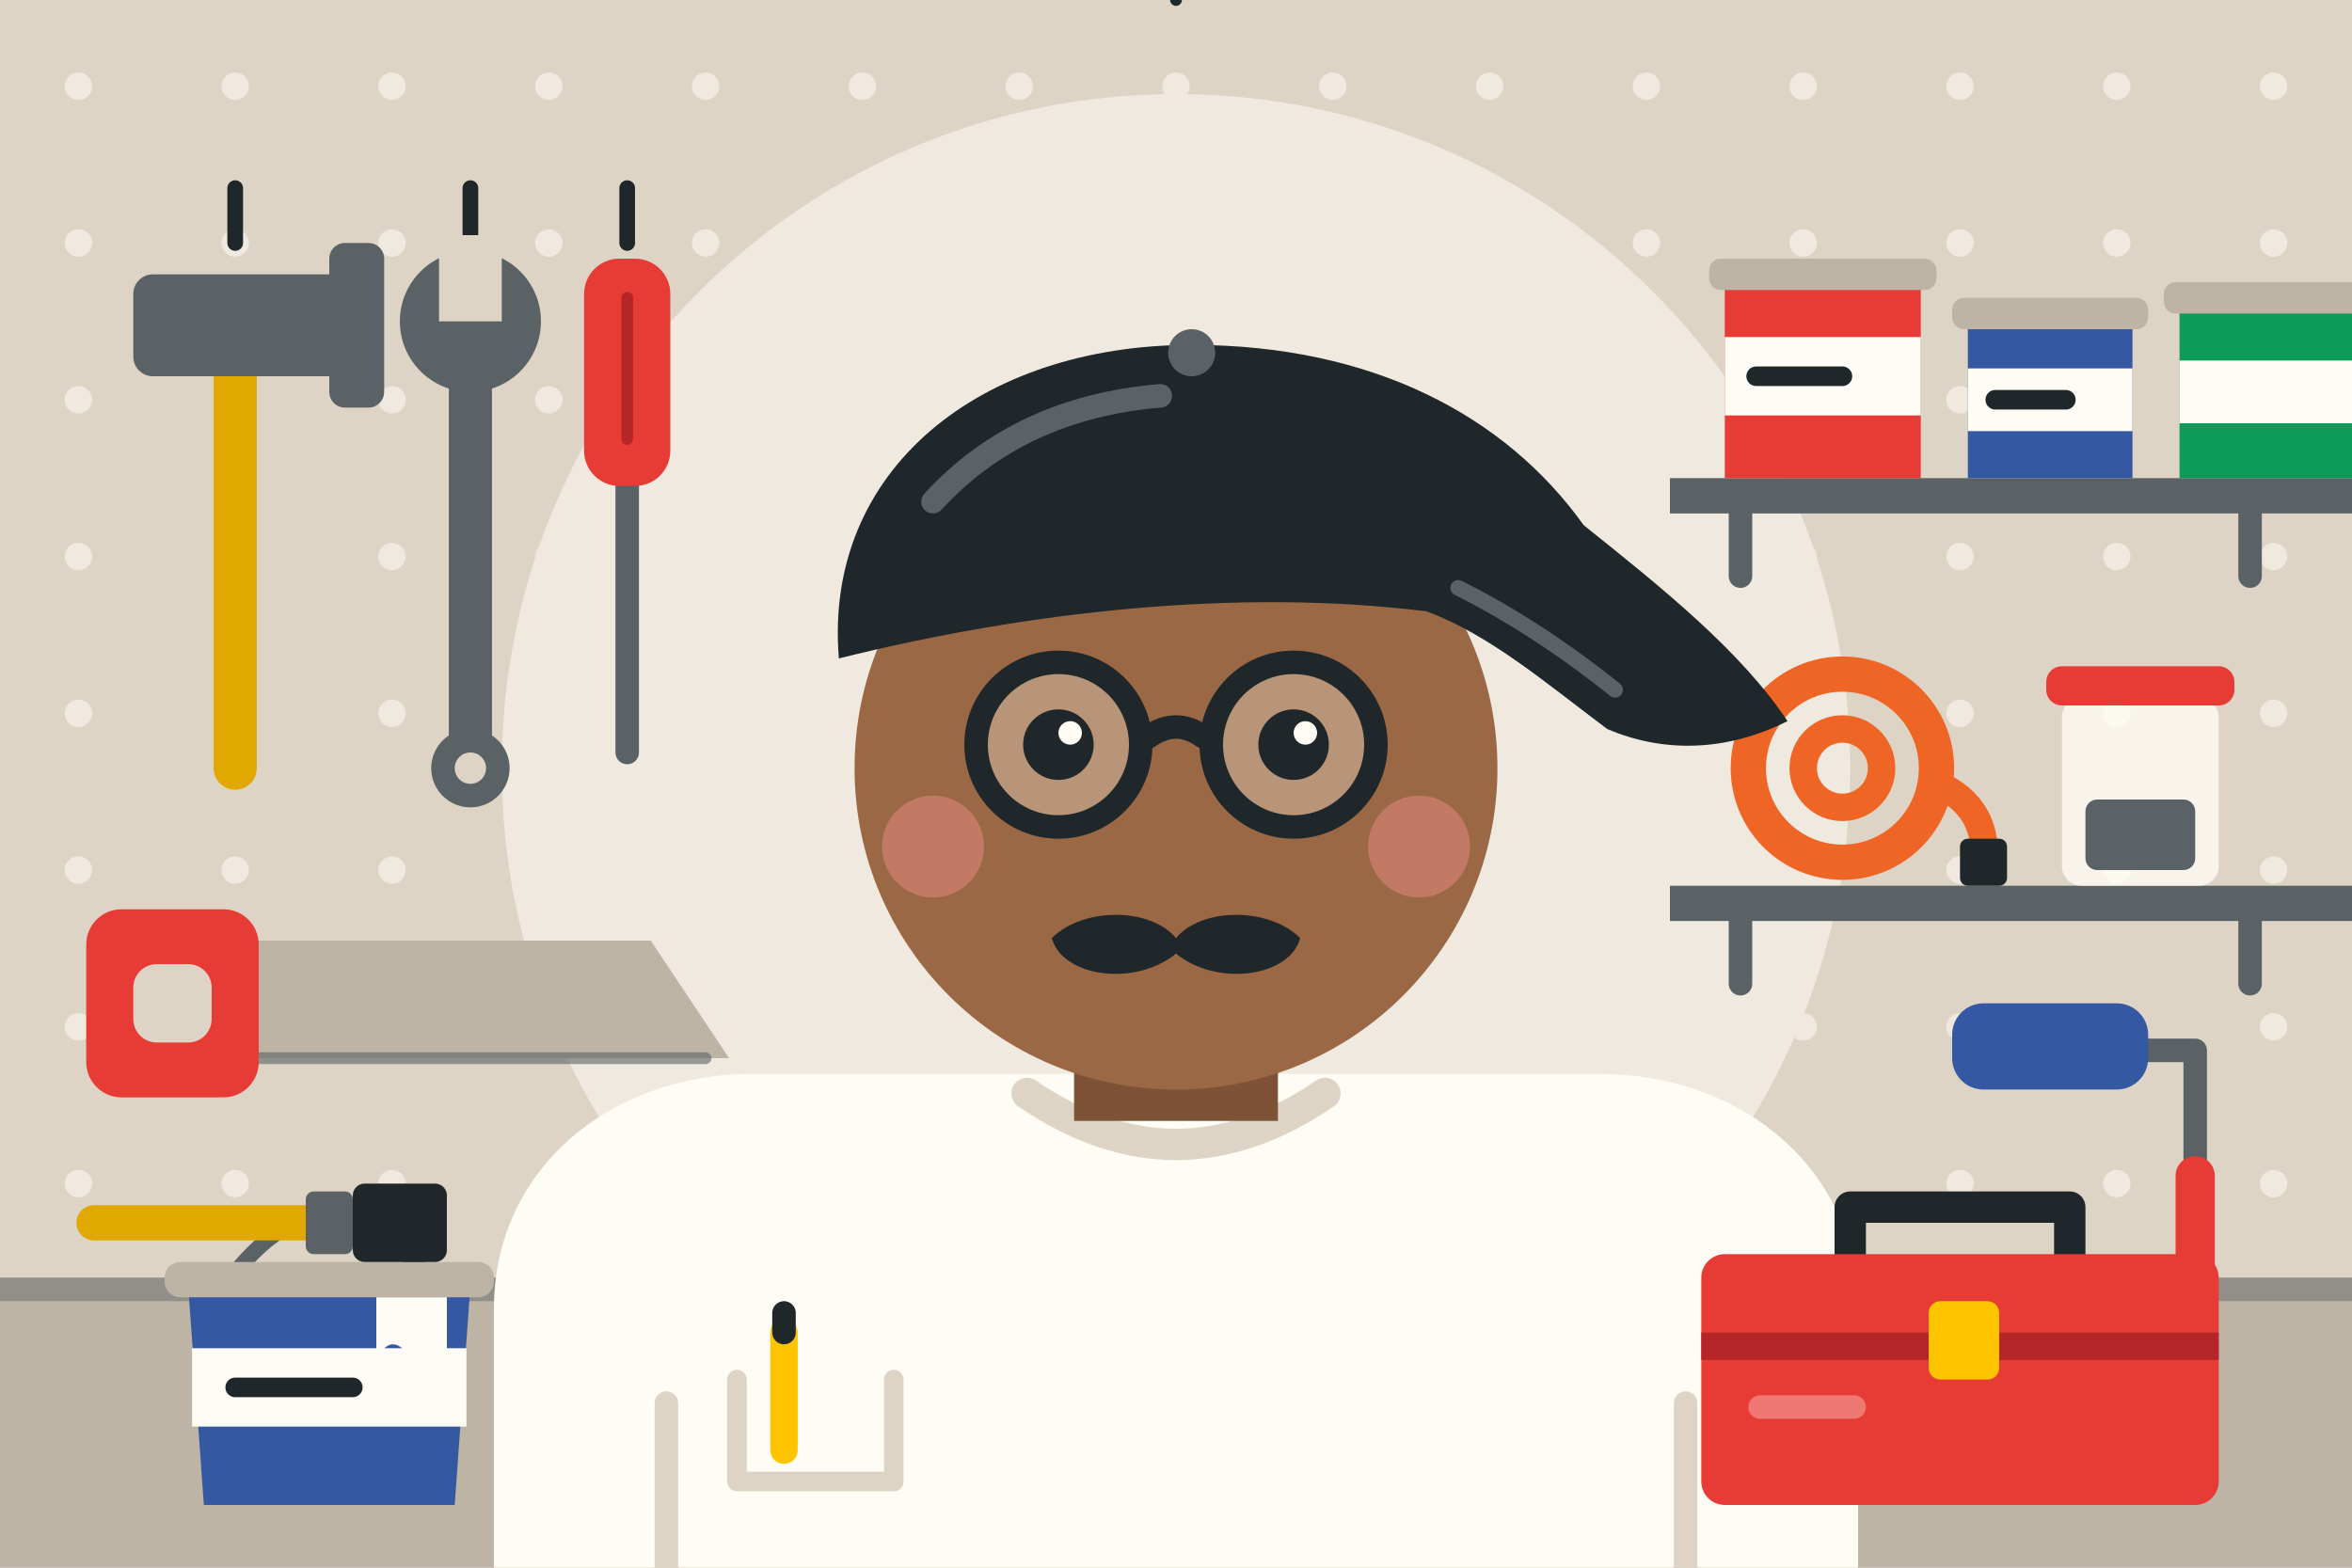
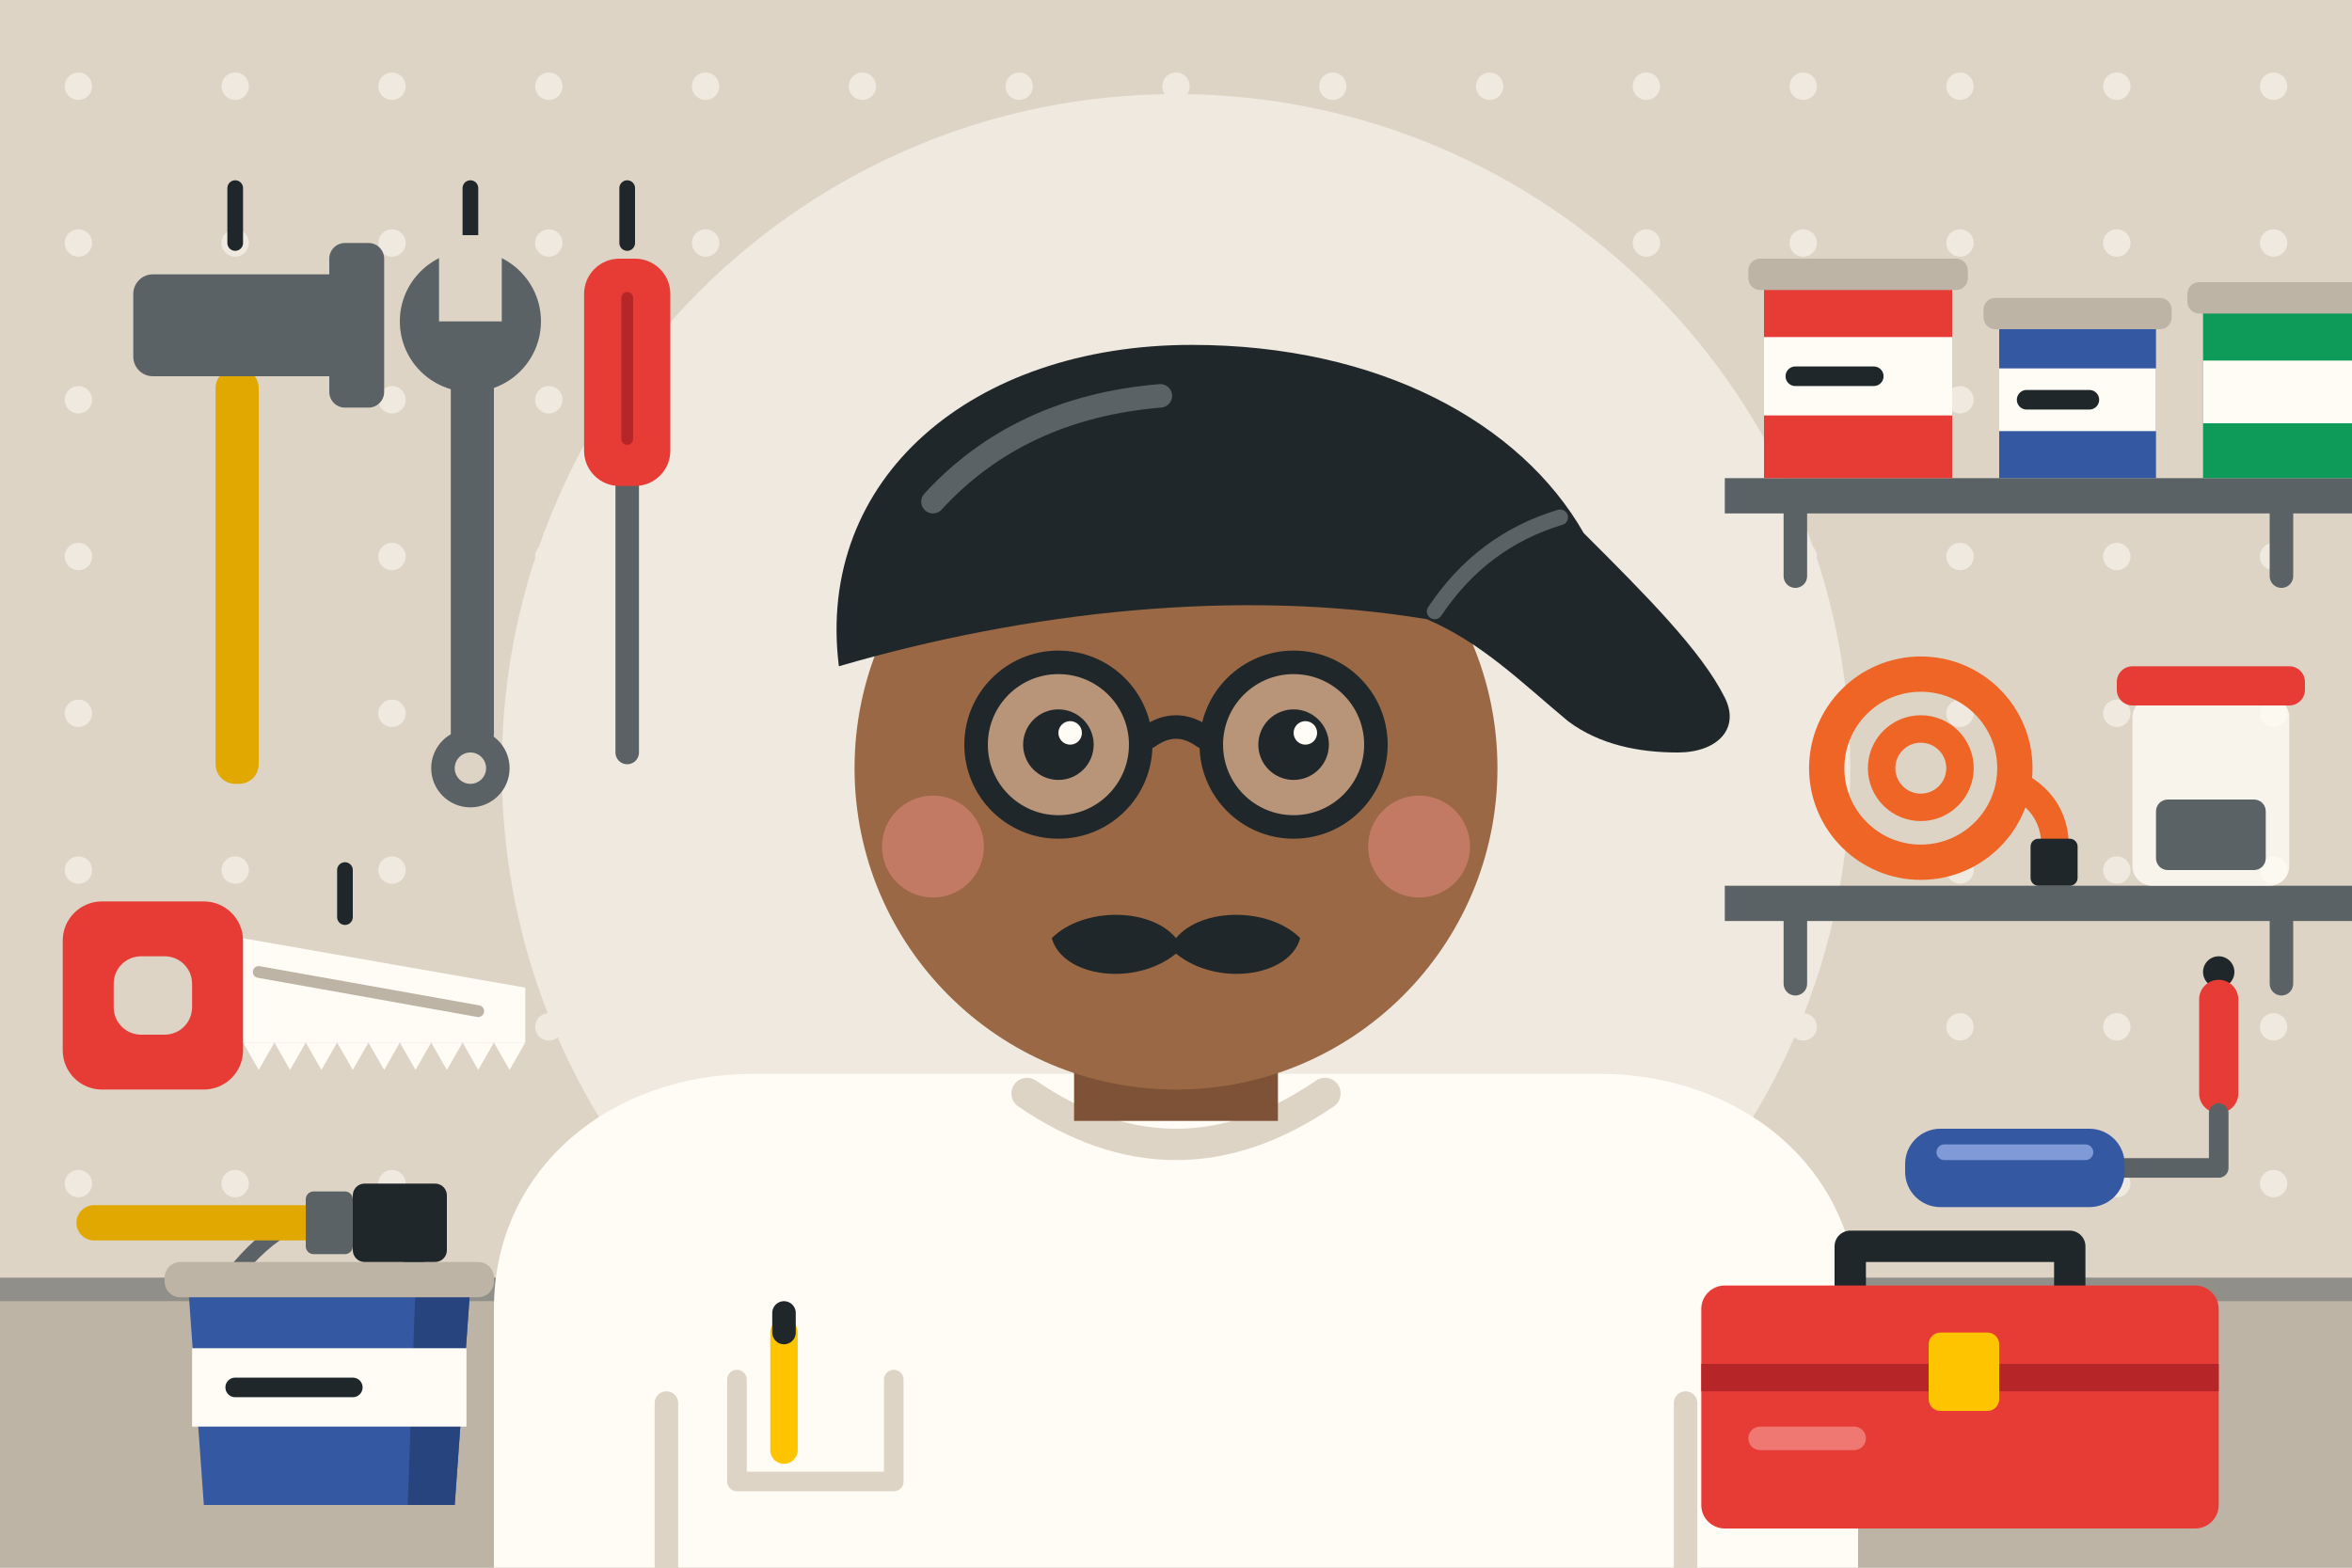
<svg xmlns="http://www.w3.org/2000/svg" viewBox="0 0 600 400">
  <rect x="0" y="0" width="600" height="400" fill="#ddd4c6" />
  <circle cx="20" cy="22" r="3.5" fill="#efe9df" />
  <circle cx="60" cy="22" r="3.5" fill="#efe9df" />
  <circle cx="100" cy="22" r="3.5" fill="#efe9df" />
  <circle cx="140" cy="22" r="3.5" fill="#efe9df" />
  <circle cx="180" cy="22" r="3.5" fill="#efe9df" />
  <circle cx="220" cy="22" r="3.5" fill="#efe9df" />
  <circle cx="260" cy="22" r="3.5" fill="#efe9df" />
  <circle cx="300" cy="22" r="3.5" fill="#efe9df" />
  <circle cx="340" cy="22" r="3.5" fill="#efe9df" />
  <circle cx="380" cy="22" r="3.5" fill="#efe9df" />
  <circle cx="420" cy="22" r="3.5" fill="#efe9df" />
  <circle cx="460" cy="22" r="3.5" fill="#efe9df" />
  <circle cx="500" cy="22" r="3.5" fill="#efe9df" />
  <circle cx="540" cy="22" r="3.5" fill="#efe9df" />
  <circle cx="580" cy="22" r="3.5" fill="#efe9df" />
  <circle cx="20" cy="62" r="3.5" fill="#efe9df" />
  <circle cx="60" cy="62" r="3.5" fill="#efe9df" />
  <circle cx="100" cy="62" r="3.5" fill="#efe9df" />
  <circle cx="140" cy="62" r="3.5" fill="#efe9df" />
  <circle cx="180" cy="62" r="3.5" fill="#efe9df" />
  <circle cx="220" cy="62" r="3.5" fill="#efe9df" />
  <circle cx="260" cy="62" r="3.5" fill="#efe9df" />
  <circle cx="300" cy="62" r="3.5" fill="#efe9df" />
  <circle cx="340" cy="62" r="3.5" fill="#efe9df" />
  <circle cx="380" cy="62" r="3.5" fill="#efe9df" />
  <circle cx="420" cy="62" r="3.5" fill="#efe9df" />
  <circle cx="460" cy="62" r="3.5" fill="#efe9df" />
  <circle cx="500" cy="62" r="3.5" fill="#efe9df" />
  <circle cx="540" cy="62" r="3.5" fill="#efe9df" />
  <circle cx="580" cy="62" r="3.5" fill="#efe9df" />
  <circle cx="20" cy="102" r="3.5" fill="#efe9df" />
  <circle cx="60" cy="102" r="3.5" fill="#efe9df" />
  <circle cx="100" cy="102" r="3.5" fill="#efe9df" />
  <circle cx="140" cy="102" r="3.5" fill="#efe9df" />
  <circle cx="180" cy="102" r="3.5" fill="#efe9df" />
  <circle cx="220" cy="102" r="3.5" fill="#efe9df" />
  <circle cx="260" cy="102" r="3.5" fill="#efe9df" />
  <circle cx="300" cy="102" r="3.5" fill="#efe9df" />
  <circle cx="340" cy="102" r="3.5" fill="#efe9df" />
  <circle cx="380" cy="102" r="3.5" fill="#efe9df" />
  <circle cx="420" cy="102" r="3.5" fill="#efe9df" />
  <circle cx="460" cy="102" r="3.5" fill="#efe9df" />
  <circle cx="500" cy="102" r="3.5" fill="#efe9df" />
  <circle cx="540" cy="102" r="3.5" fill="#efe9df" />
  <circle cx="580" cy="102" r="3.5" fill="#efe9df" />
  <circle cx="20" cy="142" r="3.5" fill="#efe9df" />
  <circle cx="60" cy="142" r="3.5" fill="#efe9df" />
  <circle cx="100" cy="142" r="3.5" fill="#efe9df" />
  <circle cx="140" cy="142" r="3.5" fill="#efe9df" />
  <circle cx="180" cy="142" r="3.5" fill="#efe9df" />
  <circle cx="220" cy="142" r="3.5" fill="#efe9df" />
  <circle cx="260" cy="142" r="3.5" fill="#efe9df" />
  <circle cx="300" cy="142" r="3.5" fill="#efe9df" />
  <circle cx="340" cy="142" r="3.5" fill="#efe9df" />
  <circle cx="380" cy="142" r="3.5" fill="#efe9df" />
  <circle cx="420" cy="142" r="3.5" fill="#efe9df" />
  <circle cx="460" cy="142" r="3.5" fill="#efe9df" />
  <circle cx="500" cy="142" r="3.5" fill="#efe9df" />
  <circle cx="540" cy="142" r="3.5" fill="#efe9df" />
  <circle cx="580" cy="142" r="3.5" fill="#efe9df" />
  <circle cx="20" cy="182" r="3.5" fill="#efe9df" />
  <circle cx="60" cy="182" r="3.5" fill="#efe9df" />
  <circle cx="100" cy="182" r="3.5" fill="#efe9df" />
  <circle cx="140" cy="182" r="3.5" fill="#efe9df" />
  <circle cx="180" cy="182" r="3.5" fill="#efe9df" />
  <circle cx="220" cy="182" r="3.5" fill="#efe9df" />
  <circle cx="260" cy="182" r="3.5" fill="#efe9df" />
  <circle cx="300" cy="182" r="3.5" fill="#efe9df" />
  <circle cx="340" cy="182" r="3.5" fill="#efe9df" />
  <circle cx="380" cy="182" r="3.5" fill="#efe9df" />
  <circle cx="420" cy="182" r="3.5" fill="#efe9df" />
  <circle cx="460" cy="182" r="3.5" fill="#efe9df" />
  <circle cx="500" cy="182" r="3.5" fill="#efe9df" />
  <circle cx="540" cy="182" r="3.5" fill="#efe9df" />
  <circle cx="580" cy="182" r="3.5" fill="#efe9df" />
  <circle cx="20" cy="222" r="3.5" fill="#efe9df" />
  <circle cx="60" cy="222" r="3.5" fill="#efe9df" />
  <circle cx="100" cy="222" r="3.5" fill="#efe9df" />
  <circle cx="140" cy="222" r="3.5" fill="#efe9df" />
  <circle cx="180" cy="222" r="3.5" fill="#efe9df" />
  <circle cx="220" cy="222" r="3.5" fill="#efe9df" />
  <circle cx="260" cy="222" r="3.5" fill="#efe9df" />
  <circle cx="300" cy="222" r="3.5" fill="#efe9df" />
  <circle cx="340" cy="222" r="3.5" fill="#efe9df" />
  <circle cx="380" cy="222" r="3.5" fill="#efe9df" />
  <circle cx="420" cy="222" r="3.5" fill="#efe9df" />
  <circle cx="460" cy="222" r="3.5" fill="#efe9df" />
  <circle cx="500" cy="222" r="3.5" fill="#efe9df" />
  <circle cx="540" cy="222" r="3.5" fill="#efe9df" />
  <circle cx="580" cy="222" r="3.5" fill="#efe9df" />
  <circle cx="20" cy="262" r="3.5" fill="#efe9df" />
  <circle cx="60" cy="262" r="3.5" fill="#efe9df" />
  <circle cx="100" cy="262" r="3.5" fill="#efe9df" />
  <circle cx="140" cy="262" r="3.5" fill="#efe9df" />
  <circle cx="180" cy="262" r="3.5" fill="#efe9df" />
  <circle cx="220" cy="262" r="3.5" fill="#efe9df" />
  <circle cx="260" cy="262" r="3.5" fill="#efe9df" />
  <circle cx="300" cy="262" r="3.5" fill="#efe9df" />
  <circle cx="340" cy="262" r="3.5" fill="#efe9df" />
  <circle cx="380" cy="262" r="3.5" fill="#efe9df" />
  <circle cx="420" cy="262" r="3.5" fill="#efe9df" />
  <circle cx="460" cy="262" r="3.5" fill="#efe9df" />
  <circle cx="500" cy="262" r="3.5" fill="#efe9df" />
  <circle cx="540" cy="262" r="3.5" fill="#efe9df" />
  <circle cx="580" cy="262" r="3.5" fill="#efe9df" />
  <circle cx="20" cy="302" r="3.5" fill="#efe9df" />
  <circle cx="60" cy="302" r="3.5" fill="#efe9df" />
  <circle cx="100" cy="302" r="3.5" fill="#efe9df" />
  <circle cx="140" cy="302" r="3.5" fill="#efe9df" />
  <circle cx="180" cy="302" r="3.5" fill="#efe9df" />
  <circle cx="220" cy="302" r="3.5" fill="#efe9df" />
  <circle cx="260" cy="302" r="3.5" fill="#efe9df" />
  <circle cx="300" cy="302" r="3.5" fill="#efe9df" />
  <circle cx="340" cy="302" r="3.5" fill="#efe9df" />
  <circle cx="380" cy="302" r="3.5" fill="#efe9df" />
  <circle cx="420" cy="302" r="3.5" fill="#efe9df" />
  <circle cx="460" cy="302" r="3.5" fill="#efe9df" />
  <circle cx="500" cy="302" r="3.5" fill="#efe9df" />
  <circle cx="540" cy="302" r="3.5" fill="#efe9df" />
  <circle cx="580" cy="302" r="3.5" fill="#efe9df" />
  <circle cx="300" cy="196" r="172" fill="#efe9df" />
-   <path d="M60 62v-14M120 62v-14M160 62v-14" fill="none" stroke="#1f272a" stroke-width="4" stroke-linecap="round" stroke-linejoin="round" />
-   <path d="M60 96v100" fill="none" stroke="#e0a800" stroke-width="11" stroke-linecap="round" stroke-linejoin="round" />
+   <path d="M60 62v-14M120 62v-14M160 62v-14M88 234v-12" fill="none" stroke="#1f272a" stroke-width="4" stroke-linecap="round" stroke-linejoin="round" />
+   <rect x="55" y="94" width="11" height="106" rx="5" fill="#e0a800" />
  <rect x="34" y="70" width="60" height="26" rx="5" fill="#5a6266" />
  <rect x="84" y="62" width="14" height="42" rx="4" fill="#5a6266" />
-   <path d="M120 96v96" fill="none" stroke="#5a6266" stroke-width="11" stroke-linecap="round" stroke-linejoin="round" />
+   <rect x="115" y="94" width="11" height="98" rx="5" fill="#5a6266" />
  <circle cx="120" cy="82" r="18" fill="#5a6266" />
  <path d="M112 60h16v22h-16z" fill="#ddd4c6" />
  <circle cx="120" cy="196" r="10" fill="#5a6266" />
  <circle cx="120" cy="196" r="4" fill="#ddd4c6" />
  <path d="M160 122v70" fill="none" stroke="#5a6266" stroke-width="6" stroke-linecap="round" stroke-linejoin="round" />
  <rect x="149" y="66" width="22" height="58" rx="9" fill="#e73c35" />
  <path d="M160 76v36" fill="none" stroke="#b62528" stroke-width="3" stroke-linecap="round" stroke-linejoin="round" />
-   <path d="M54 240h112l20 30H54z" fill="#bdb4a6" />
-   <path d="M60 270h120" fill="none" stroke="#5a6266" stroke-width="3" stroke-linecap="round" stroke-linejoin="round" opacity="0.6" />
-   <rect x="22" y="232" width="44" height="48" rx="9" fill="#e73c35" />
-   <rect x="34" y="246" width="20" height="20" rx="6" fill="#ddd4c6" />
-   <rect x="426" y="122" width="174" height="9" fill="#5a6266" />
-   <path d="M444 131v16M574 131v16" fill="none" stroke="#5a6266" stroke-width="6" stroke-linecap="round" stroke-linejoin="round" />
-   <rect x="440" y="72" width="50" height="50" fill="#e73c35" />
-   <rect x="440" y="86" width="50" height="20" fill="#fffcf5" />
-   <path d="M448 96h22" fill="none" stroke="#1f272a" stroke-width="5" stroke-linecap="round" stroke-linejoin="round" />
-   <rect x="436" y="66" width="58" height="8" rx="3" fill="#bdb4a6" />
-   <rect x="502" y="82" width="42" height="40" fill="#3558a2" />
-   <rect x="502" y="94" width="42" height="16" fill="#fffcf5" />
-   <path d="M509 102h18" fill="none" stroke="#1f272a" stroke-width="5" stroke-linecap="round" stroke-linejoin="round" />
-   <rect x="498" y="76" width="50" height="8" rx="3" fill="#bdb4a6" />
-   <rect x="556" y="78" width="44" height="44" fill="#0e9a58" />
-   <rect x="556" y="92" width="44" height="16" fill="#fffcf5" />
-   <rect x="552" y="72" width="52" height="8" rx="3" fill="#bdb4a6" />
-   <rect x="426" y="226" width="174" height="9" fill="#5a6266" />
-   <path d="M444 235v16M574 235v16" fill="none" stroke="#5a6266" stroke-width="6" stroke-linecap="round" stroke-linejoin="round" />
-   <circle cx="470" cy="196" r="24" fill="none" stroke="#ee6525" stroke-width="9" />
-   <circle cx="470" cy="196" r="10" fill="none" stroke="#ee6525" stroke-width="7" />
-   <path d="M494 200q14 6 12 22" fill="none" stroke="#ee6525" stroke-width="7" stroke-linecap="round" stroke-linejoin="round" />
-   <rect x="500" y="214" width="12" height="12" rx="2" fill="#1f272a" />
-   <rect x="526" y="178" width="40" height="48" rx="5" fill="#fffcf5" opacity="0.8" />
-   <rect x="532" y="204" width="28" height="18" rx="3" fill="#5a6266" />
-   <rect x="522" y="170" width="48" height="10" rx="4" fill="#e73c35" />
-   <path d="M300 0V0" fill="none" stroke="#1f272a" stroke-width="3" stroke-linecap="round" stroke-linejoin="round" />
-   <path d="M560 326V268h-24" fill="none" stroke="#5a6266" stroke-width="6" stroke-linecap="round" stroke-linejoin="round" />
-   <rect x="498" y="256" width="50" height="22" rx="8" fill="#3558a2" />
-   <path d="M560 300v26" fill="none" stroke="#e73c35" stroke-width="10" stroke-linecap="round" stroke-linejoin="round" />
+   <path d="M54 238l80 14v14H54z" fill="#fffcf5" />
+   <path d="M54 266l4 7 4-7l4 7 4-7l4 7 4-7l4 7 4-7l4 7 4-7l4 7 4-7l4 7 4-7l4 7 4-7l4 7 4-7l4 7 4-7z" fill="#fffcf5" />
+   <path d="M66 248l56 10" fill="none" stroke="#bdb4a6" stroke-width="3" stroke-linecap="round" stroke-linejoin="round" />
+   <rect x="16" y="230" width="46" height="48" rx="10" fill="#e73c35" />
+   <rect x="29" y="244" width="20" height="20" rx="7" fill="#ddd4c6" />
+   <rect x="440" y="122" width="160" height="9" fill="#5a6266" />
+   <path d="M458 131v16M582 131v16" fill="none" stroke="#5a6266" stroke-width="6" stroke-linecap="round" stroke-linejoin="round" />
+   <rect x="450" y="72" width="48" height="50" fill="#e73c35" />
+   <rect x="450" y="86" width="48" height="20" fill="#fffcf5" />
+   <path d="M458 96h20" fill="none" stroke="#1f272a" stroke-width="5" stroke-linecap="round" stroke-linejoin="round" />
+   <rect x="446" y="66" width="56" height="8" rx="3" fill="#bdb4a6" />
+   <rect x="510" y="82" width="40" height="40" fill="#3558a2" />
+   <rect x="510" y="94" width="40" height="16" fill="#fffcf5" />
+   <path d="M517 102h16" fill="none" stroke="#1f272a" stroke-width="5" stroke-linecap="round" stroke-linejoin="round" />
+   <rect x="506" y="76" width="48" height="8" rx="3" fill="#bdb4a6" />
+   <rect x="562" y="78" width="38" height="44" fill="#0e9a58" />
+   <rect x="562" y="92" width="38" height="16" fill="#fffcf5" />
+   <rect x="558" y="72" width="46" height="8" rx="3" fill="#bdb4a6" />
+   <rect x="440" y="226" width="160" height="9" fill="#5a6266" />
+   <path d="M458 235v16M582 235v16" fill="none" stroke="#5a6266" stroke-width="6" stroke-linecap="round" stroke-linejoin="round" />
+   <circle cx="490" cy="196" r="24" fill="none" stroke="#ee6525" stroke-width="9" />
+   <circle cx="490" cy="196" r="10" fill="none" stroke="#ee6525" stroke-width="7" />
+   <path d="M514 200q12 6 10 20" fill="none" stroke="#ee6525" stroke-width="7" stroke-linecap="round" stroke-linejoin="round" />
+   <rect x="518" y="214" width="12" height="12" rx="2" fill="#1f272a" />
+   <rect x="544" y="178" width="40" height="48" rx="5" fill="#fffcf5" opacity="0.8" />
+   <rect x="550" y="204" width="28" height="18" rx="3" fill="#5a6266" />
+   <rect x="540" y="170" width="48" height="10" rx="4" fill="#e73c35" />
+   <circle cx="566" cy="248" r="4" fill="#1f272a" />
+   <rect x="561" y="250" width="10" height="34" rx="5" fill="#e73c35" />
+   <path d="M566 284v14h-24" fill="none" stroke="#5a6266" stroke-width="5" stroke-linecap="round" stroke-linejoin="round" />
+   <rect x="486" y="288" width="56" height="20" rx="9" fill="#3558a2" />
+   <path d="M496 294h36" fill="none" stroke="#7f9ad6" stroke-width="4" stroke-linecap="round" stroke-linejoin="round" />
  <rect x="0" y="326" width="600" height="74" fill="#bdb4a6" />
  <rect x="0" y="326" width="600" height="6" fill="#5a6266" opacity="0.45" />
  <path d="M126 400v-66c0-36 30-60 66-60h216c36 0 66 24 66 60v66z" fill="#fffcf5" />
  <path d="M262 279q38 26 76 0" fill="none" stroke="#ddd4c6" stroke-width="8" stroke-linecap="round" stroke-linejoin="round" />
  <path d="M170 400v-42M430 400v-42" fill="none" stroke="#ddd4c6" stroke-width="6" stroke-linecap="round" stroke-linejoin="round" />
  <path d="M188 352v26h40v-26" fill="none" stroke="#ddd4c6" stroke-width="5" stroke-linecap="round" stroke-linejoin="round" />
  <path d="M200 370v-30" fill="none" stroke="#fec400" stroke-width="7" stroke-linecap="round" stroke-linejoin="round" />
  <path d="M200 340v-5" fill="none" stroke="#1f272a" stroke-width="6" stroke-linecap="round" stroke-linejoin="round" />
  <rect x="274" y="250" width="52" height="36" fill="#7d5236" />
  <circle cx="300" cy="196" r="82" fill="#9a6844" />
  <circle cx="238" cy="216" r="13" fill="#f2918c" opacity="0.45" />
  <circle cx="362" cy="216" r="13" fill="#f2918c" opacity="0.45" />
-   <path d="M214 168C210 120 250 88 304 88C350 88 384 106 404 134C424 150 444 166 456 184C440 192 424 192 410 186C394 174 380 162 364 156C316 150 262 156 214 168Z" fill="#1f272a" />
+   <path d="M214 170C208 122 248 88 304 88C352 88 388 108 404 136C420 152 434 166 440 178C444 186 438 192 428 192C418 192 408 190 400 184C388 174 378 164 364 158C316 150 262 156 214 170Z" fill="#1f272a" />
  <path d="M238 128q22-24 58-27" fill="none" stroke="#5a6266" stroke-width="6" stroke-linecap="round" stroke-linejoin="round" />
-   <circle cx="304" cy="90" r="6" fill="#5a6266" />
-   <path d="M372 150q20 10 40 26" fill="none" stroke="#5a6266" stroke-width="4" stroke-linecap="round" stroke-linejoin="round" />
+   <path d="M398 132q-20 6-32 24" fill="none" stroke="#5a6266" stroke-width="4" stroke-linecap="round" stroke-linejoin="round" />
  <circle cx="270" cy="190" r="21" fill="#fffcf5" opacity="0.3" />
  <circle cx="330" cy="190" r="21" fill="#fffcf5" opacity="0.3" />
  <circle cx="270" cy="190" r="21" fill="none" stroke="#1f272a" stroke-width="6" />
  <circle cx="330" cy="190" r="21" fill="none" stroke="#1f272a" stroke-width="6" />
  <path d="M293 188q7-5 14 0" fill="none" stroke="#1f272a" stroke-width="6" stroke-linecap="round" stroke-linejoin="round" />
  <circle cx="270" cy="190" r="9" fill="#1f272a" />
  <circle cx="330" cy="190" r="9" fill="#1f272a" />
  <circle cx="273" cy="187" r="3" fill="#fffcf5" />
  <circle cx="333" cy="187" r="3" fill="#fffcf5" />
  <g transform="translate(300 242) scale(0.66) translate(-300 -224)">
    <path d="M300 220c-10-12-36-12-48 0 4 15 32 19 48 6 16 13 44 9 48-6-12-12-38-12-48 0z" fill="#1f272a" />
  </g>
-   <path d="M472 322v-14h56v14" fill="none" stroke="#1f272a" stroke-width="8" stroke-linecap="round" stroke-linejoin="round" />
-   <rect x="434" y="320" width="132" height="64" rx="6" fill="#e73c35" />
-   <rect x="434" y="340" width="132" height="7" fill="#b62528" />
-   <rect x="492" y="332" width="18" height="20" rx="3" fill="#fec400" />
-   <rect x="446" y="356" width="30" height="6" rx="3" fill="#f2918c" opacity="0.7" />
+   <path d="M472 330v-12h56v12" fill="none" stroke="#1f272a" stroke-width="8" stroke-linecap="round" stroke-linejoin="round" />
+   <rect x="434" y="328" width="132" height="62" rx="6" fill="#e73c35" />
+   <rect x="434" y="348" width="132" height="7" fill="#b62528" />
+   <rect x="492" y="340" width="18" height="20" rx="3" fill="#fec400" />
+   <rect x="446" y="364" width="30" height="6" rx="3" fill="#f2918c" opacity="0.7" />
  <path d="M56 330q28-40 56 0" fill="none" stroke="#5a6266" stroke-width="4" stroke-linecap="round" stroke-linejoin="round" />
  <path d="M48 328h72l-4 56H52z" fill="#3558a2" />
+   <path d="M106 328h14l-4 56h-12z" fill="#27447f" />
  <rect x="42" y="322" width="84" height="9" rx="4" fill="#bdb4a6" />
  <rect x="49" y="344" width="70" height="20" fill="#fffcf5" />
  <path d="M60 354h30" fill="none" stroke="#1f272a" stroke-width="5" stroke-linecap="round" stroke-linejoin="round" />
-   <path d="M96 331h18v16q-4 8-9 0t-9 0z" fill="#fffcf5" />
  <path d="M24 312h56" fill="none" stroke="#e0a800" stroke-width="9" stroke-linecap="round" stroke-linejoin="round" />
  <rect x="78" y="304" width="12" height="16" rx="2" fill="#5a6266" />
  <rect x="90" y="302" width="24" height="20" rx="3" fill="#1f272a" />
</svg>
